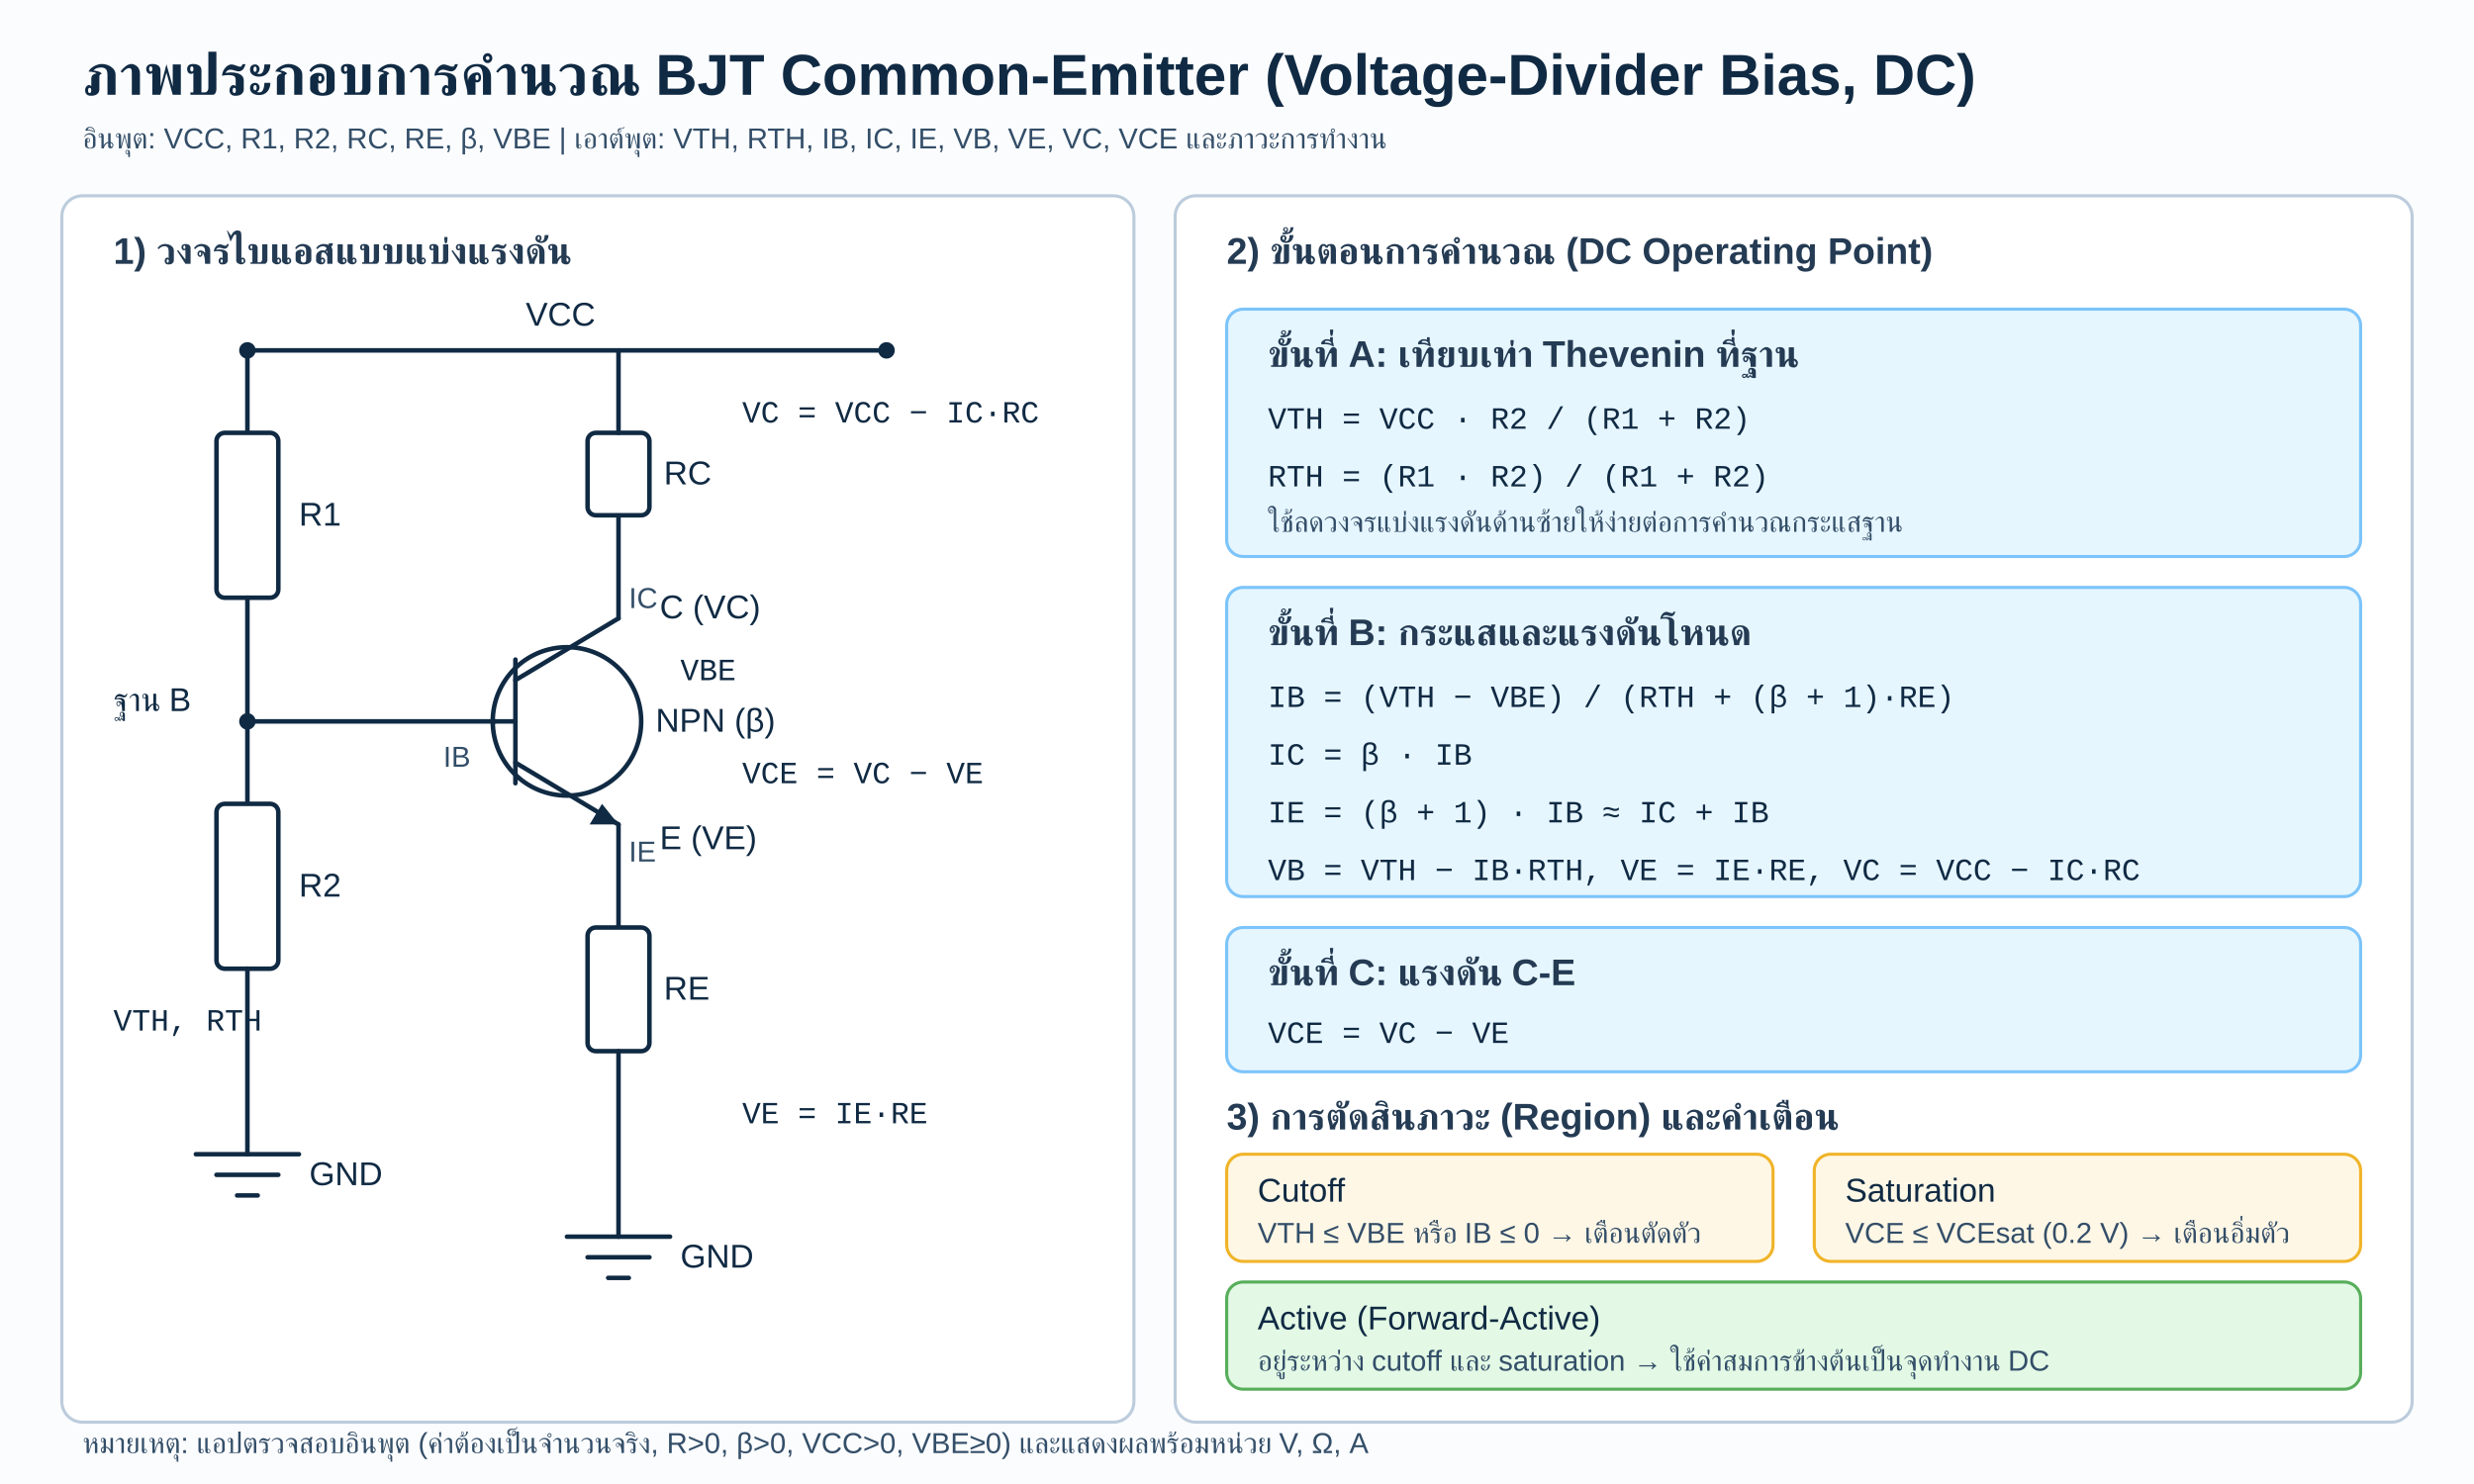
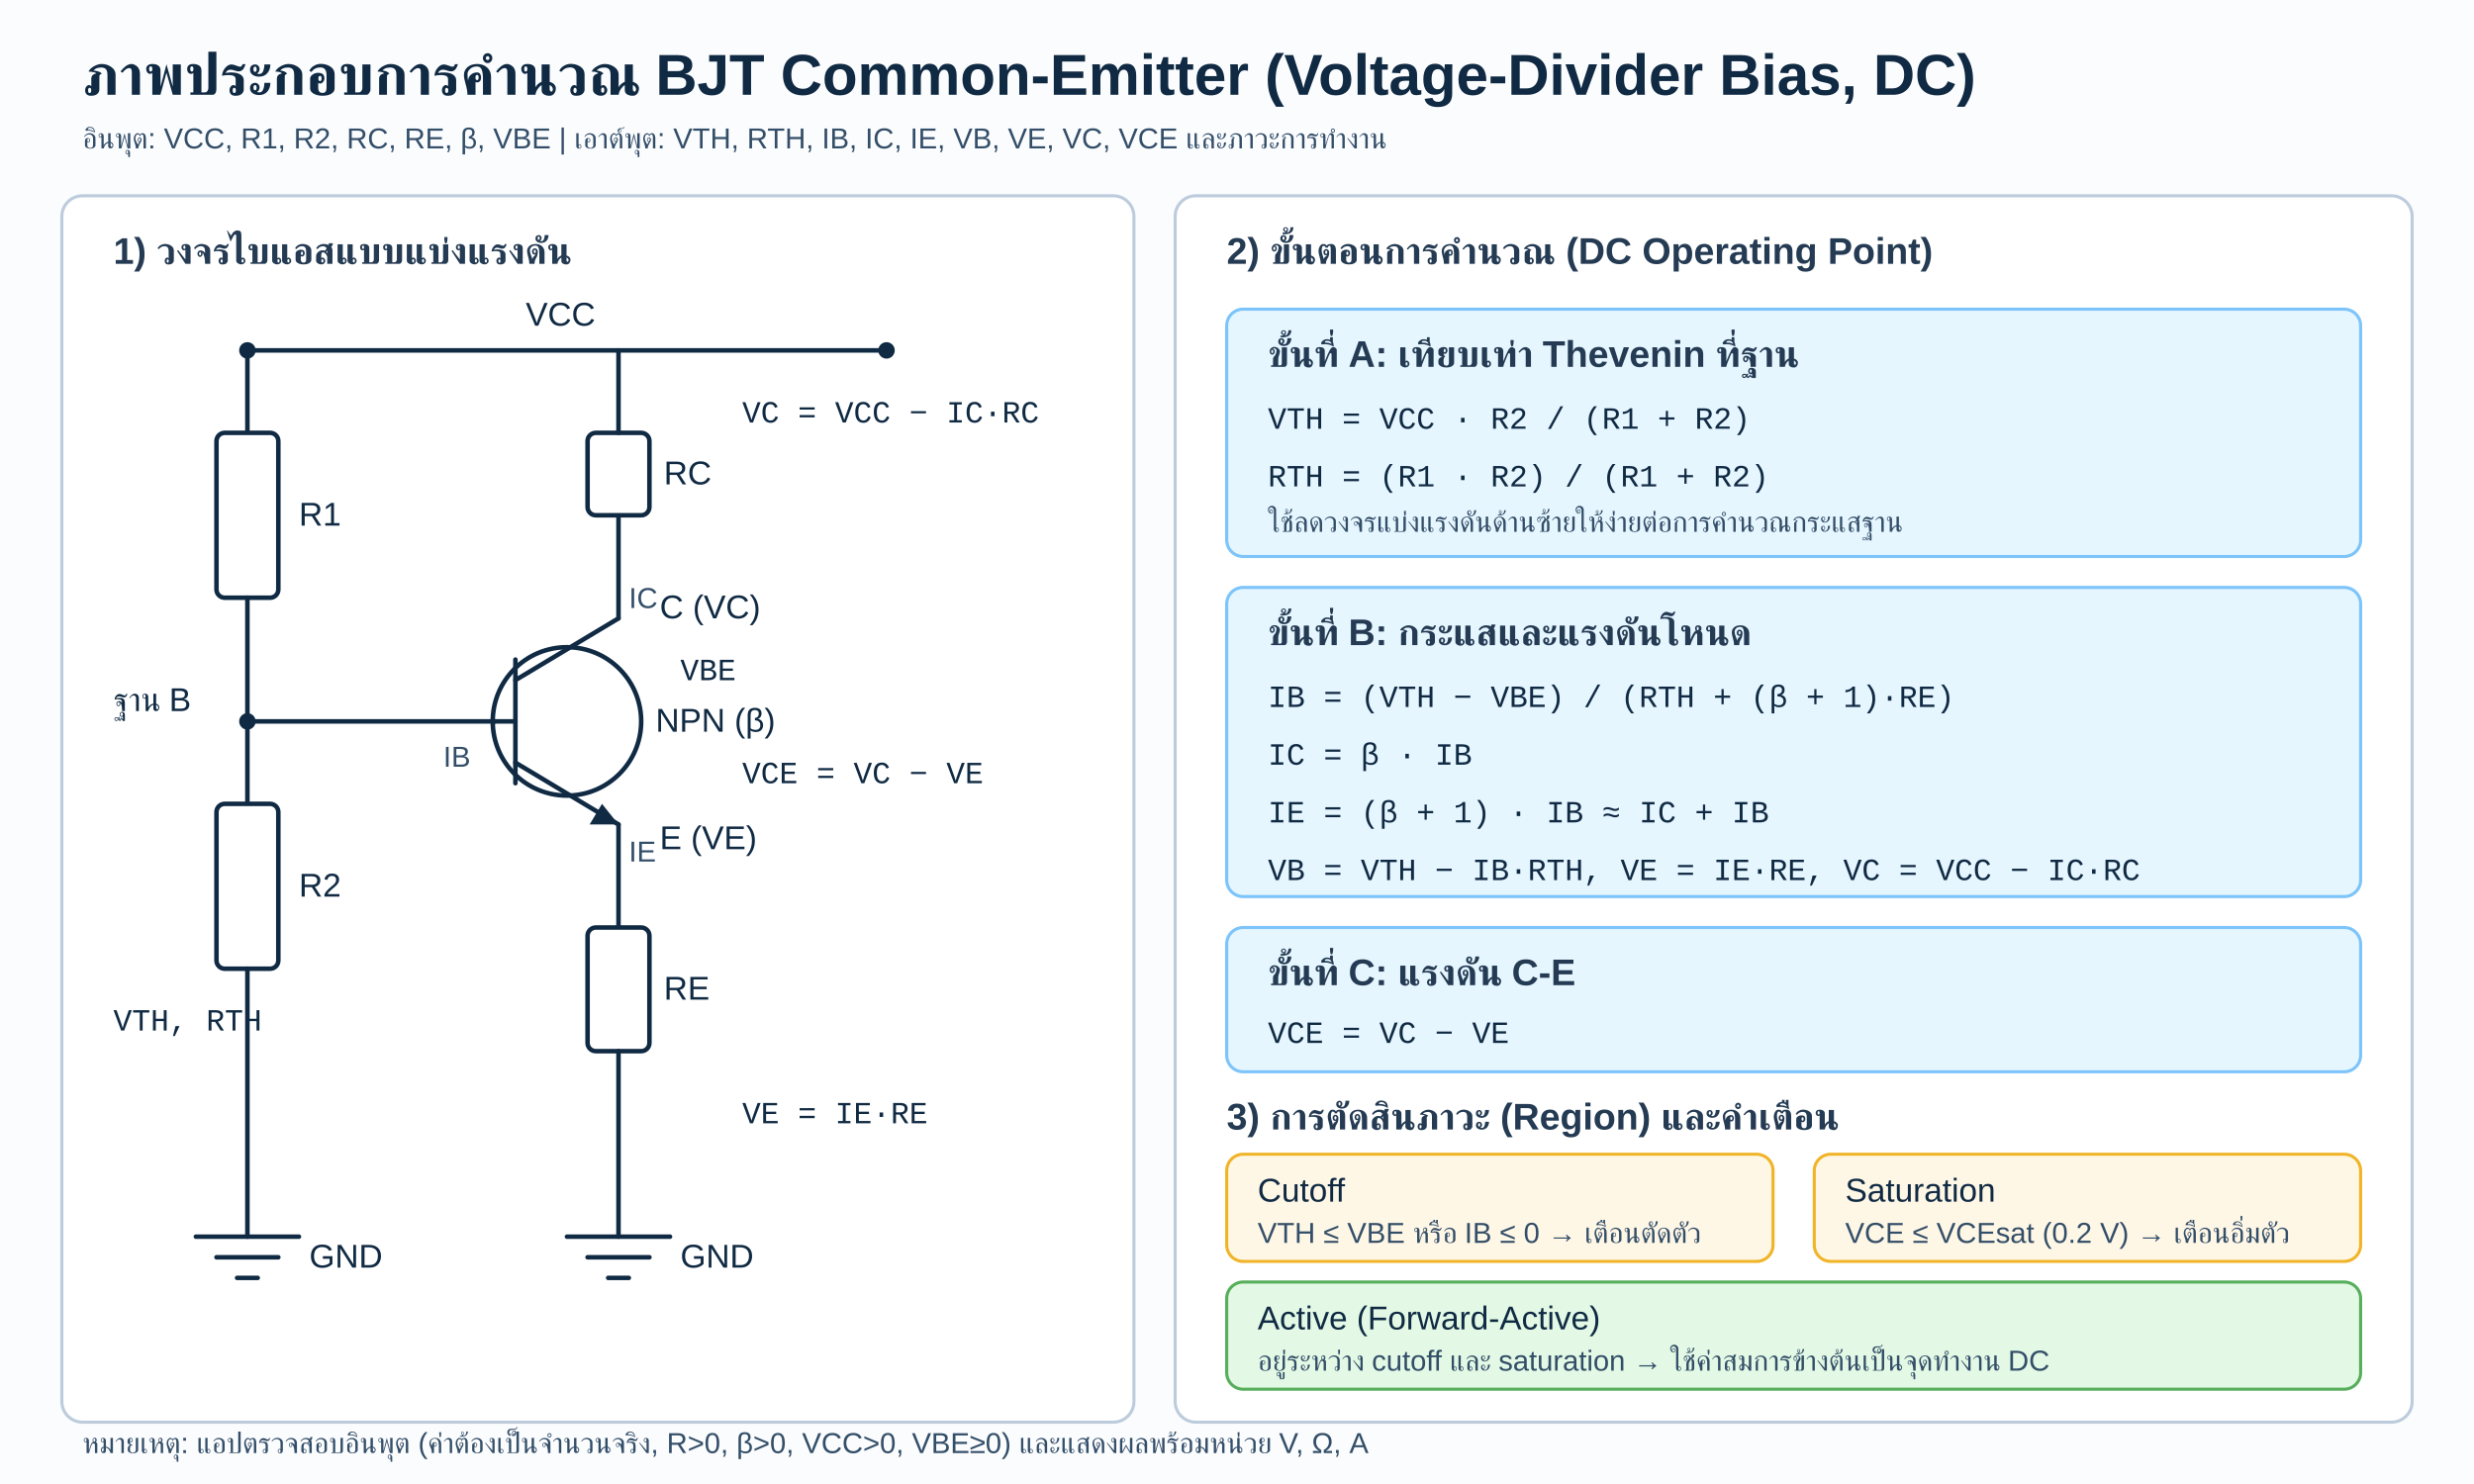
<svg xmlns="http://www.w3.org/2000/svg" width="1200" height="720" viewBox="0 0 1200 720">
  <defs>
    <style>
      .bg{fill:#fbfcfe}
      .title{font:700 28px Arial, Helvetica, sans-serif; fill:#102a43}
      .subtitle{font:600 18px Arial, Helvetica, sans-serif; fill:#243b53}
      .label{font:16px Arial, Helvetica, sans-serif; fill:#102a43}
      .small{font:14px Arial, Helvetica, sans-serif; fill:#334e68}
      .mono{font:15px "Consolas","Courier New",monospace; fill:#102a43}
      .box{fill:#ffffff; stroke:#bcccdc; stroke-width:1.5}
      .wire{stroke:#102a43; stroke-width:2.2; fill:none; stroke-linecap:round; stroke-linejoin:round}
      .res{stroke:#102a43; stroke-width:2.2; fill:#fff}
      .accent{fill:#e6f6ff; stroke:#7cc4fa; stroke-width:1.5}
      .warn{fill:#fff7e6; stroke:#f0b429; stroke-width:1.5}
      .ok{fill:#e3f9e5; stroke:#57ae5b; stroke-width:1.5}
    </style>
    <marker id="arrow" markerWidth="10" markerHeight="10" refX="8" refY="3" orient="auto" markerUnits="strokeWidth">
      <path d="M0,0 L0,6 L9,3 z" fill="#102a43" />
    </marker>
  </defs>
  <rect class="bg" x="0" y="0" width="1200" height="720" />
  <text class="title" x="40" y="46">ภาพประกอบการคำนวณ BJT Common-Emitter (Voltage-Divider Bias, DC)</text>
  <text class="small" x="40" y="72">อินพุต: VCC, R1, R2, RC, RE, β, VBE  |  เอาต์พุต: VTH, RTH, IB, IC, IE, VB, VE, VC, VCE และภาวะการทำงาน</text>
  <rect class="box" x="30" y="95" width="520" height="595" rx="10" />
  <text class="subtitle" x="55" y="128">1) วงจรไบแอสแบบแบ่งแรงดัน</text>
  <line class="wire" x1="120" y1="170" x2="430" y2="170" />
  <text class="label" x="255" y="158">VCC</text>
  <circle cx="120" cy="170" r="4" fill="#102a43" />
  <circle cx="430" cy="170" r="4" fill="#102a43" />
  <line class="wire" x1="120" y1="170" x2="120" y2="210" />
  <rect class="res" x="105" y="210" width="30" height="80" rx="4" />
  <text class="label" x="145" y="255">R1</text>
  <line class="wire" x1="120" y1="290" x2="120" y2="350" />
  <circle cx="120" cy="350" r="4" fill="#102a43" />
  <text class="label" x="55" y="345">ฐาน B</text>
  <line class="wire" x1="120" y1="350" x2="120" y2="390" />
  <rect class="res" x="105" y="390" width="30" height="80" rx="4" />
  <text class="label" x="145" y="435">R2</text>
-   <line class="wire" x1="120" y1="470" x2="120" y2="560" />
-   <line class="wire" x1="95" y1="560" x2="145" y2="560" />
-   <line class="wire" x1="105" y1="570" x2="135" y2="570" />
-   <line class="wire" x1="115" y1="580" x2="125" y2="580" />
-   <text class="label" x="150" y="575">GND</text>
+   <line class="wire" x1="120" y1="470" x2="120" y2="600" />
+   <line class="wire" x1="95" y1="600" x2="145" y2="600" />
+   <line class="wire" x1="105" y1="610" x2="135" y2="610" />
+   <line class="wire" x1="115" y1="620" x2="125" y2="620" />
+   <text class="label" x="150" y="615">GND</text>
  <line class="wire" x1="120" y1="350" x2="240" y2="350" />
  <line class="wire" x1="250" y1="320" x2="250" y2="380" />
  <line class="wire" x1="250" y1="350" x2="240" y2="350" />
  <line class="wire" x1="250" y1="330" x2="300" y2="300" />
  <line class="wire" x1="250" y1="370" x2="300" y2="400" />
  <polygon points="292,390 300,400 286,400" fill="#102a43" />
  <circle cx="275" cy="350" r="36" class="wire" />
  <text class="label" x="318" y="355">NPN (β)</text>
  <text class="small" x="215" y="372">IB</text>
  <text class="small" x="305" y="295">IC</text>
  <text class="small" x="305" y="418">IE</text>
  <line class="wire" x1="300" y1="300" x2="300" y2="250" />
  <rect class="res" x="285" y="210" width="30" height="40" rx="4" />
  <text class="label" x="322" y="235">RC</text>
  <line class="wire" x1="300" y1="210" x2="300" y2="170" />
  <text class="label" x="320" y="300">C (VC)</text>
  <line class="wire" x1="300" y1="400" x2="300" y2="450" />
  <rect class="res" x="285" y="450" width="30" height="60" rx="4" />
  <text class="label" x="322" y="485">RE</text>
  <line class="wire" x1="300" y1="510" x2="300" y2="600" />
  <line class="wire" x1="275" y1="600" x2="325" y2="600" />
  <line class="wire" x1="285" y1="610" x2="315" y2="610" />
  <line class="wire" x1="295" y1="620" x2="305" y2="620" />
  <text class="label" x="330" y="615">GND</text>
  <text class="label" x="320" y="412">E (VE)</text>
  <text class="mono" x="360" y="205">VC = VCC − IC·RC</text>
  <text class="mono" x="360" y="545">VE = IE·RE</text>
  <text class="mono" x="55" y="500">VTH, RTH</text>
  <text class="mono" x="330" y="330">VBE</text>
  <text class="mono" x="360" y="380">VCE = VC − VE</text>
  <rect class="box" x="570" y="95" width="600" height="595" rx="10" />
  <text class="subtitle" x="595" y="128">2) ขั้นตอนการคำนวณ (DC Operating Point)</text>
  <rect class="accent" x="595" y="150" width="550" height="120" rx="8" />
  <text class="subtitle" x="615" y="178">ขั้นที่ A: เทียบเท่า Thevenin ที่ฐาน</text>
  <text class="mono" x="615" y="208">VTH = VCC · R2 / (R1 + R2)</text>
  <text class="mono" x="615" y="236">RTH = (R1 · R2) / (R1 + R2)</text>
  <text class="small" x="615" y="258">ใช้ลดวงจรแบ่งแรงดันด้านซ้ายให้ง่ายต่อการคำนวณกระแสฐาน</text>
  <rect class="accent" x="595" y="285" width="550" height="150" rx="8" />
  <text class="subtitle" x="615" y="313">ขั้นที่ B: กระแสและแรงดันโหนด</text>
  <text class="mono" x="615" y="343">IB = (VTH − VBE) / (RTH + (β + 1)·RE)</text>
  <text class="mono" x="615" y="371">IC = β · IB</text>
  <text class="mono" x="615" y="399">IE = (β + 1) · IB  ≈ IC + IB</text>
  <text class="mono" x="615" y="427">VB = VTH − IB·RTH,   VE = IE·RE,   VC = VCC − IC·RC</text>
  <rect class="accent" x="595" y="450" width="550" height="70" rx="8" />
  <text class="subtitle" x="615" y="478">ขั้นที่ C: แรงดัน C-E</text>
  <text class="mono" x="615" y="506">VCE = VC − VE</text>
  <text class="subtitle" x="595" y="548">3) การตัดสินภาวะ (Region) และคำเตือน</text>
  <rect class="warn" x="595" y="560" width="265" height="52" rx="8" />
  <text class="label" x="610" y="583">Cutoff</text>
  <text class="small" x="610" y="603">VTH ≤ VBE หรือ IB ≤ 0 → เตือนตัดตัว</text>
  <rect class="warn" x="880" y="560" width="265" height="52" rx="8" />
  <text class="label" x="895" y="583">Saturation</text>
  <text class="small" x="895" y="603">VCE ≤ VCEsat (0.2 V) → เตือนอิ่มตัว</text>
  <rect class="ok" x="595" y="622" width="550" height="52" rx="8" />
  <text class="label" x="610" y="645">Active (Forward-Active)</text>
  <text class="small" x="610" y="665">อยู่ระหว่าง cutoff และ saturation → ใช้ค่าสมการข้างต้นเป็นจุดทำงาน DC</text>
  <text class="small" x="40" y="705">หมายเหตุ: แอปตรวจสอบอินพุต (ค่าต้องเป็นจำนวนจริง, R&gt;0, β&gt;0, VCC&gt;0, VBE≥0) และแสดงผลพร้อมหน่วย V, Ω, A</text>
</svg>
